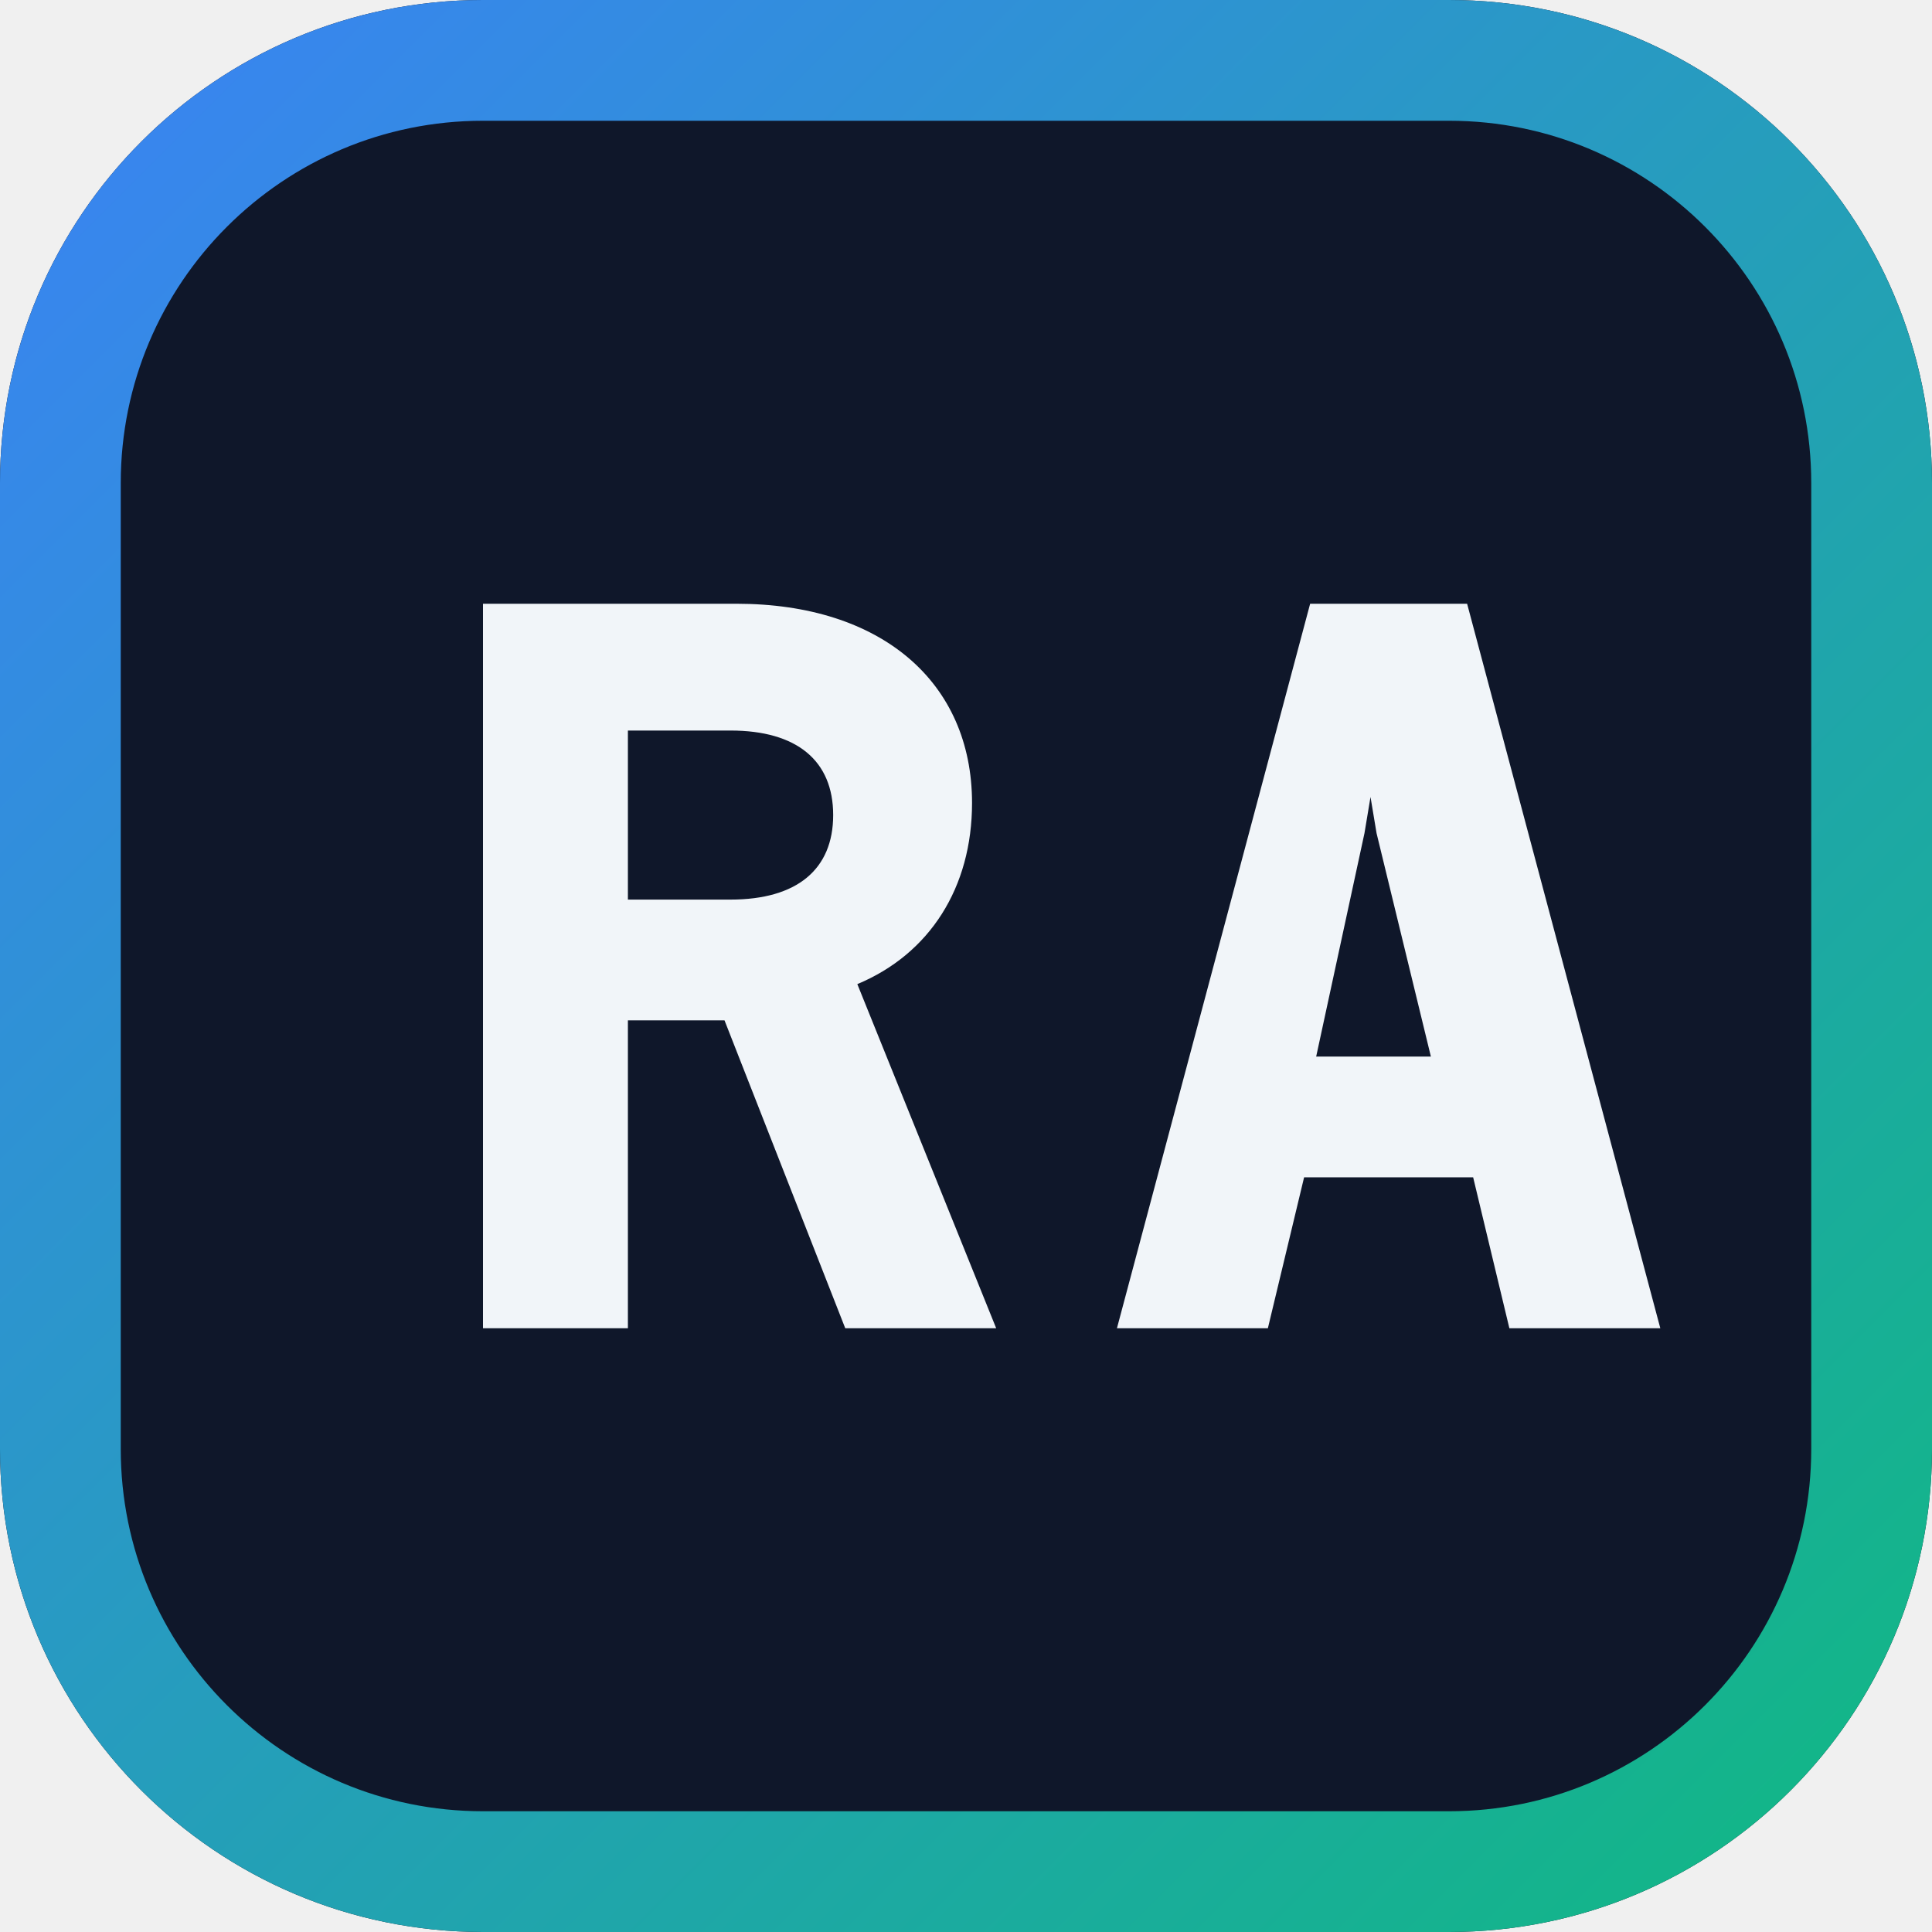
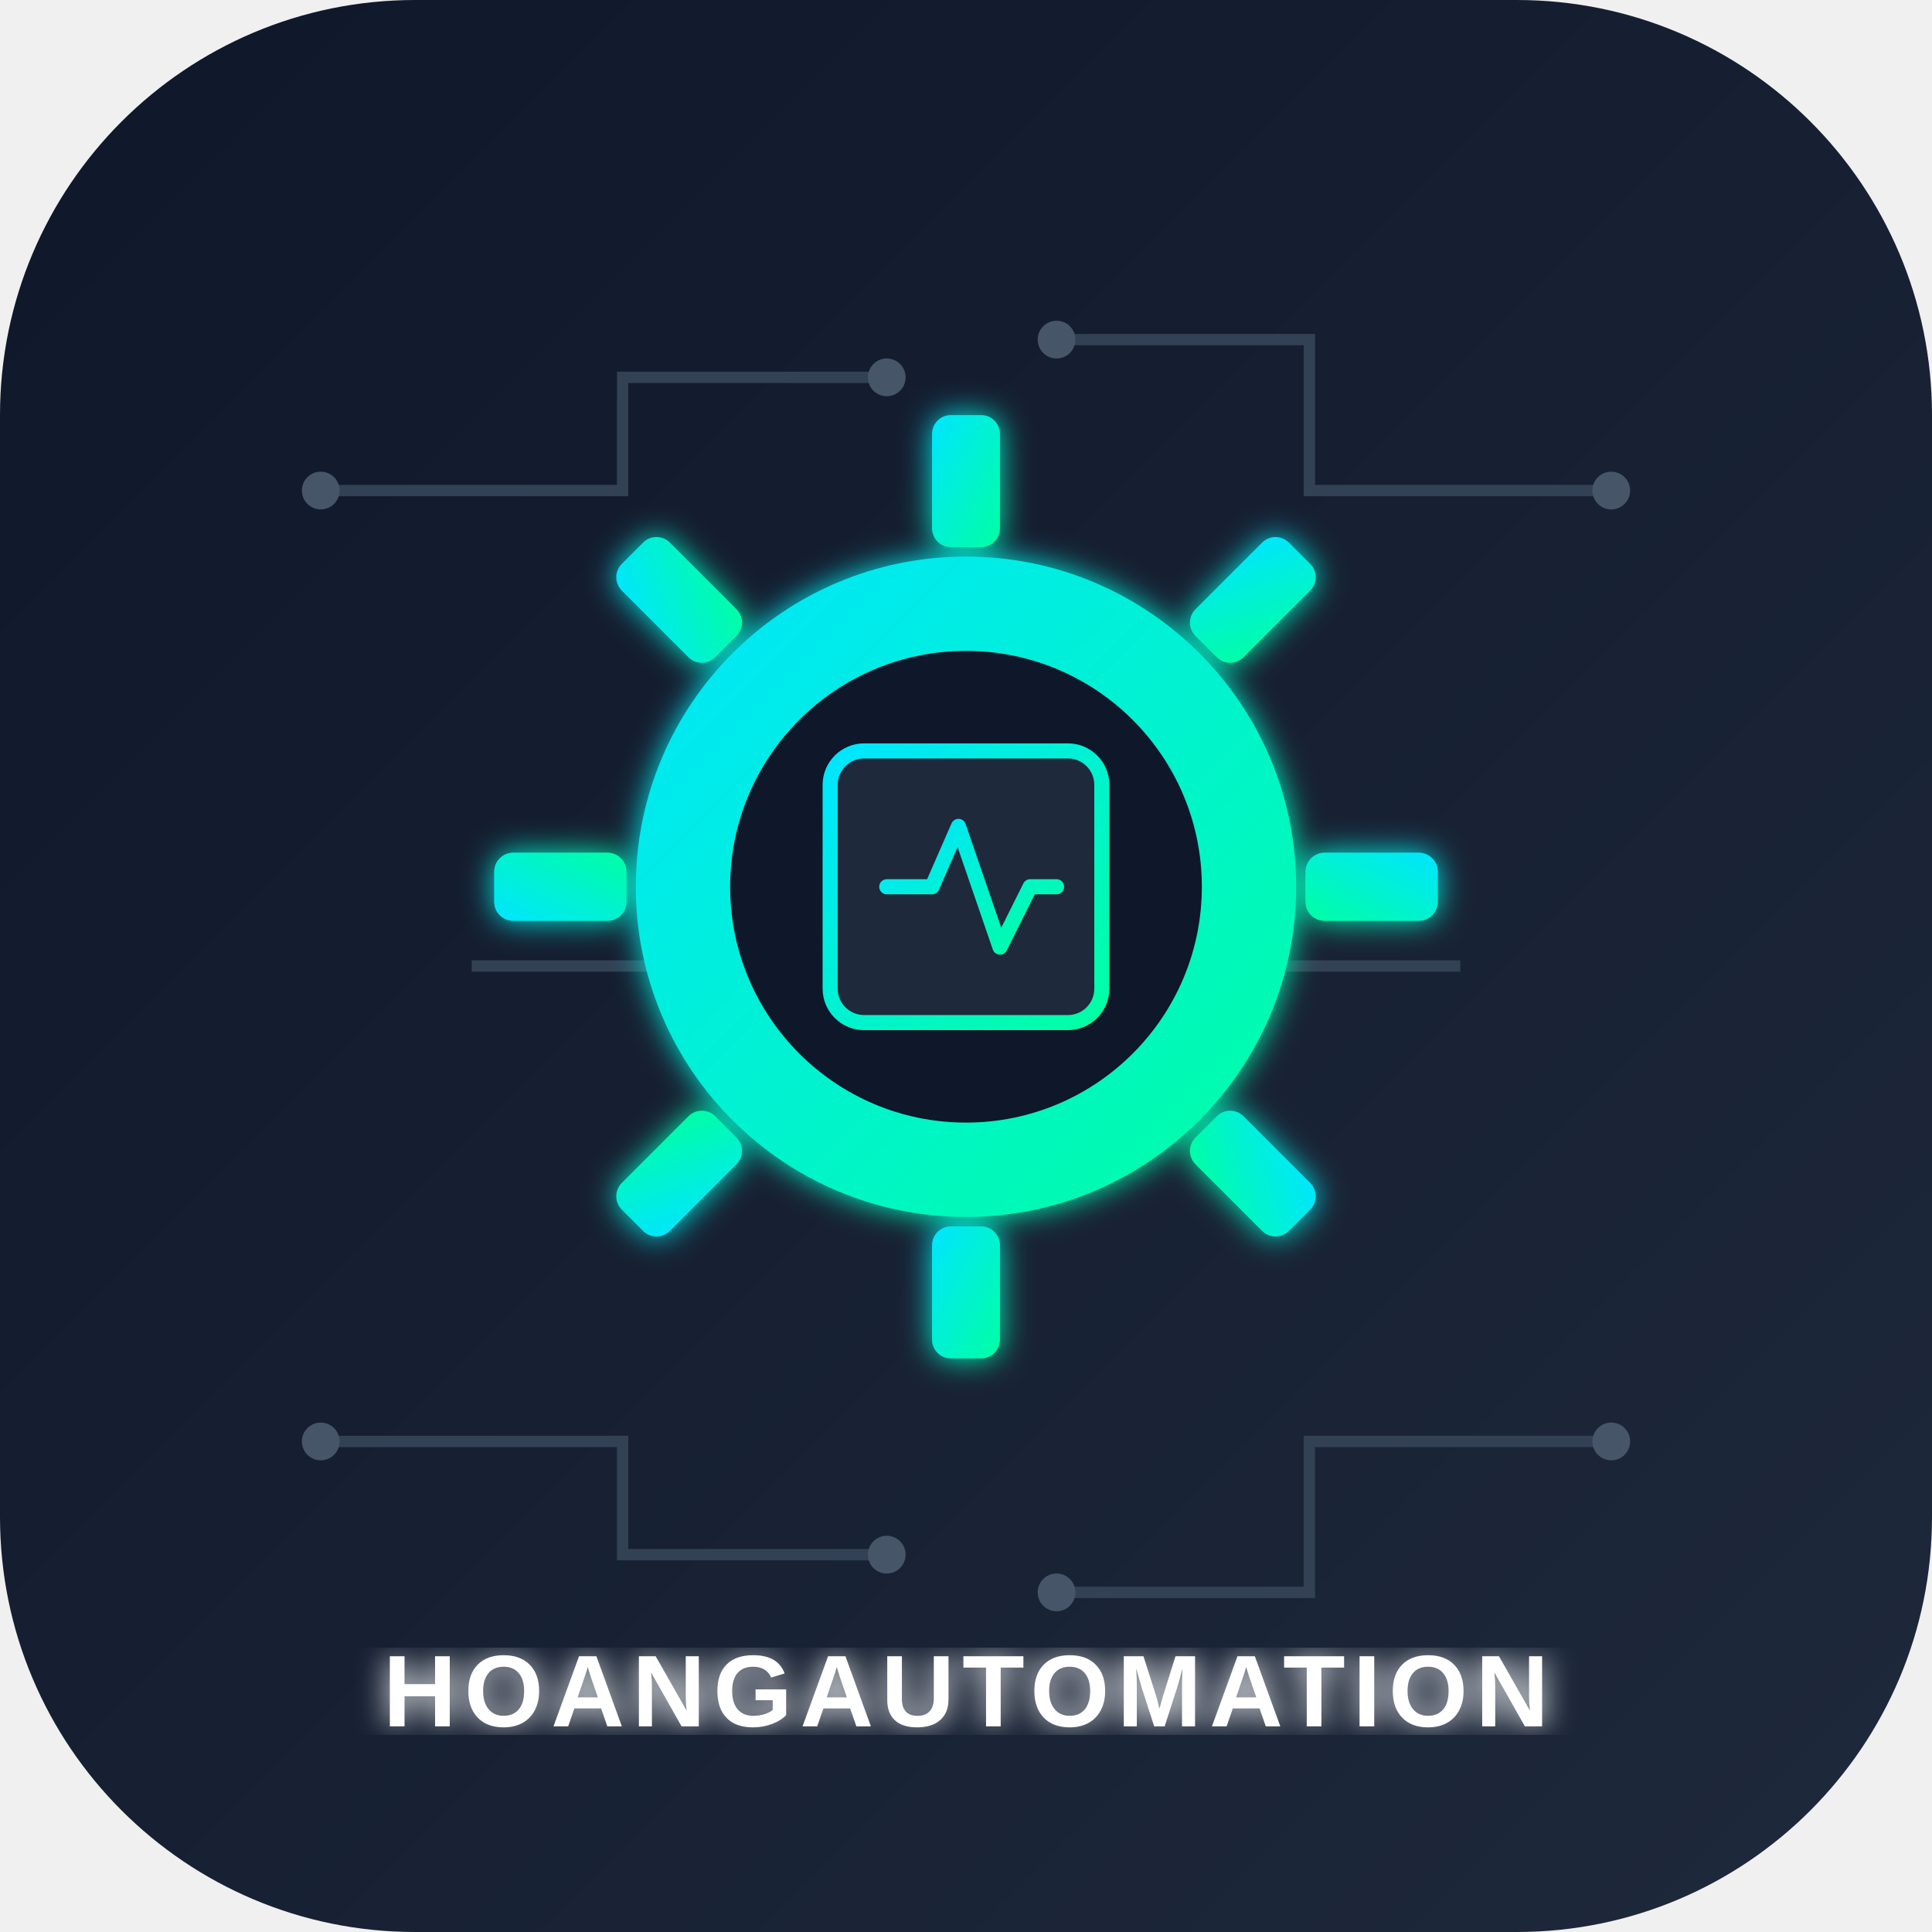
- <svg xmlns="http://www.w3.org/2000/svg" viewBox="0 0 32 32" fill="none">
-   <rect width="32" height="32" rx="8" fill="#0f172a" />
-   <rect x="1" y="1" width="30" height="30" rx="7" stroke="url(#g)" stroke-width="2" />
-   <path d="M8 22V10h4.2c2.4 0 3.9 1.3 3.9 3.3 0 1.4-.7 2.5-1.9 3l2.3 5.7h-2.5l-2-5.1H10.4V22H8zm2.4-7.1h1.7c1.1 0 1.7-.5 1.7-1.4s-.6-1.4-1.7-1.4h-1.7v2.8zM18.5 22l3.2-12h2.6l3.2 12h-2.5l-.6-2.5h-2.8l-.6 2.5h-2.5zm3.3-4.5h1.9l-.9-3.7-.1-.6-.1.6-.8 3.7z" fill="#f1f5f9" />
+ <svg xmlns="http://www.w3.org/2000/svg" viewBox="0 0 1024 1024">
  <defs>
-     <linearGradient id="g" x1="0" y1="0" x2="32" y2="32" gradientUnits="userSpaceOnUse">
-       <stop stop-color="#3b82f6" />
-       <stop offset="1" stop-color="#10b981" />
+     <linearGradient id="bg" x1="0%" y1="0%" x2="100%" y2="100%">
+       <stop offset="0%" stop-color="#0f172a" />
+       <stop offset="100%" stop-color="#1e293b" />
    </linearGradient>
+     <linearGradient id="accent" x1="0%" y1="0%" x2="100%" y2="100%">
+       <stop offset="0%" stop-color="#00E5FF" />
+       <stop offset="100%" stop-color="#00FFA3" />
+     </linearGradient>
+     <filter id="glow">
+       <feGaussianBlur stdDeviation="8" result="blur" />
+       <feMerge>
+         <feMergeNode in="blur" />
+         <feMergeNode in="SourceGraphic" />
+       </feMerge>
+     </filter>
  </defs>
+   <rect width="1024" height="1024" rx="220" fill="url(#bg)" />
+   <g stroke="#334155" stroke-width="6" fill="none">
+     <path d="M170 260 H330 V200 H470" />
+     <path d="M854 260 H694 V180 H560" />
+     <path d="M170 764 H330 V824 H470" />
+     <path d="M854 764 H694 V844 H560" />
+     <path d="M250 512 H390" />
+     <path d="M634 512 H774" />
+   </g>
+   <g fill="#475569">
+     <circle cx="170" cy="260" r="10" />
+     <circle cx="470" cy="200" r="10" />
+     <circle cx="854" cy="260" r="10" />
+     <circle cx="560" cy="180" r="10" />
+     <circle cx="170" cy="764" r="10" />
+     <circle cx="470" cy="824" r="10" />
+     <circle cx="854" cy="764" r="10" />
+     <circle cx="560" cy="844" r="10" />
+   </g>
+   <g transform="translate(512 470)">
+     <g fill="url(#accent)" filter="url(#glow)">
+       <circle r="175" />
+       <rect x="-18" y="-250" width="36" height="70" rx="10" />
+       <rect x="-18" y="180" width="36" height="70" rx="10" />
+       <rect x="-250" y="-18" width="70" height="36" rx="10" />
+       <rect x="180" y="-18" width="70" height="36" rx="10" />
+       <rect x="-18" y="-250" width="36" height="70" rx="10" transform="rotate(45)" />
+       <rect x="-18" y="-250" width="36" height="70" rx="10" transform="rotate(90)" />
+       <rect x="-18" y="-250" width="36" height="70" rx="10" transform="rotate(135)" />
+       <rect x="-18" y="-250" width="36" height="70" rx="10" transform="rotate(225)" />
+       <rect x="-18" y="-250" width="36" height="70" rx="10" transform="rotate(270)" />
+       <rect x="-18" y="-250" width="36" height="70" rx="10" transform="rotate(315)" />
+     </g>
+     <circle r="125" fill="#0f172a" />
+     <rect x="-72" y="-72" width="144" height="144" rx="18" fill="#1e293b" stroke="url(#accent)" stroke-width="8" />
+     <g stroke="url(#accent)" stroke-width="6">
+       <line x1="-92" y1="-48" x2="-72" y2="-48" />
+       <line x1="-92" y1="-16" x2="-72" y2="-16" />
+       <line x1="-92" y1="16" x2="-72" y2="16" />
+       <line x1="-92" y1="48" x2="-72" y2="48" />
+       <line x1="72" y1="-48" x2="92" y2="-48" />
+       <line x1="72" y1="-16" x2="92" y2="-16" />
+       <line x1="72" y1="16" x2="92" y2="16" />
+       <line x1="72" y1="48" x2="92" y2="48" />
+     </g>
+     <path d="M-42 0 L-18 0 L-4 -32 L18 32 L34 0 L48 0" fill="none" stroke="url(#accent)" stroke-width="8" stroke-linecap="round" stroke-linejoin="round" />
+   </g>
+   <text x="512" y="915" text-anchor="middle" font-family="Segoe UI, Arial, sans-serif" font-size="54" font-weight="700" letter-spacing="4" fill="#ffffff" filter="url(#glow)">
+     HOANGAUTOMATION
+   </text>
</svg>
